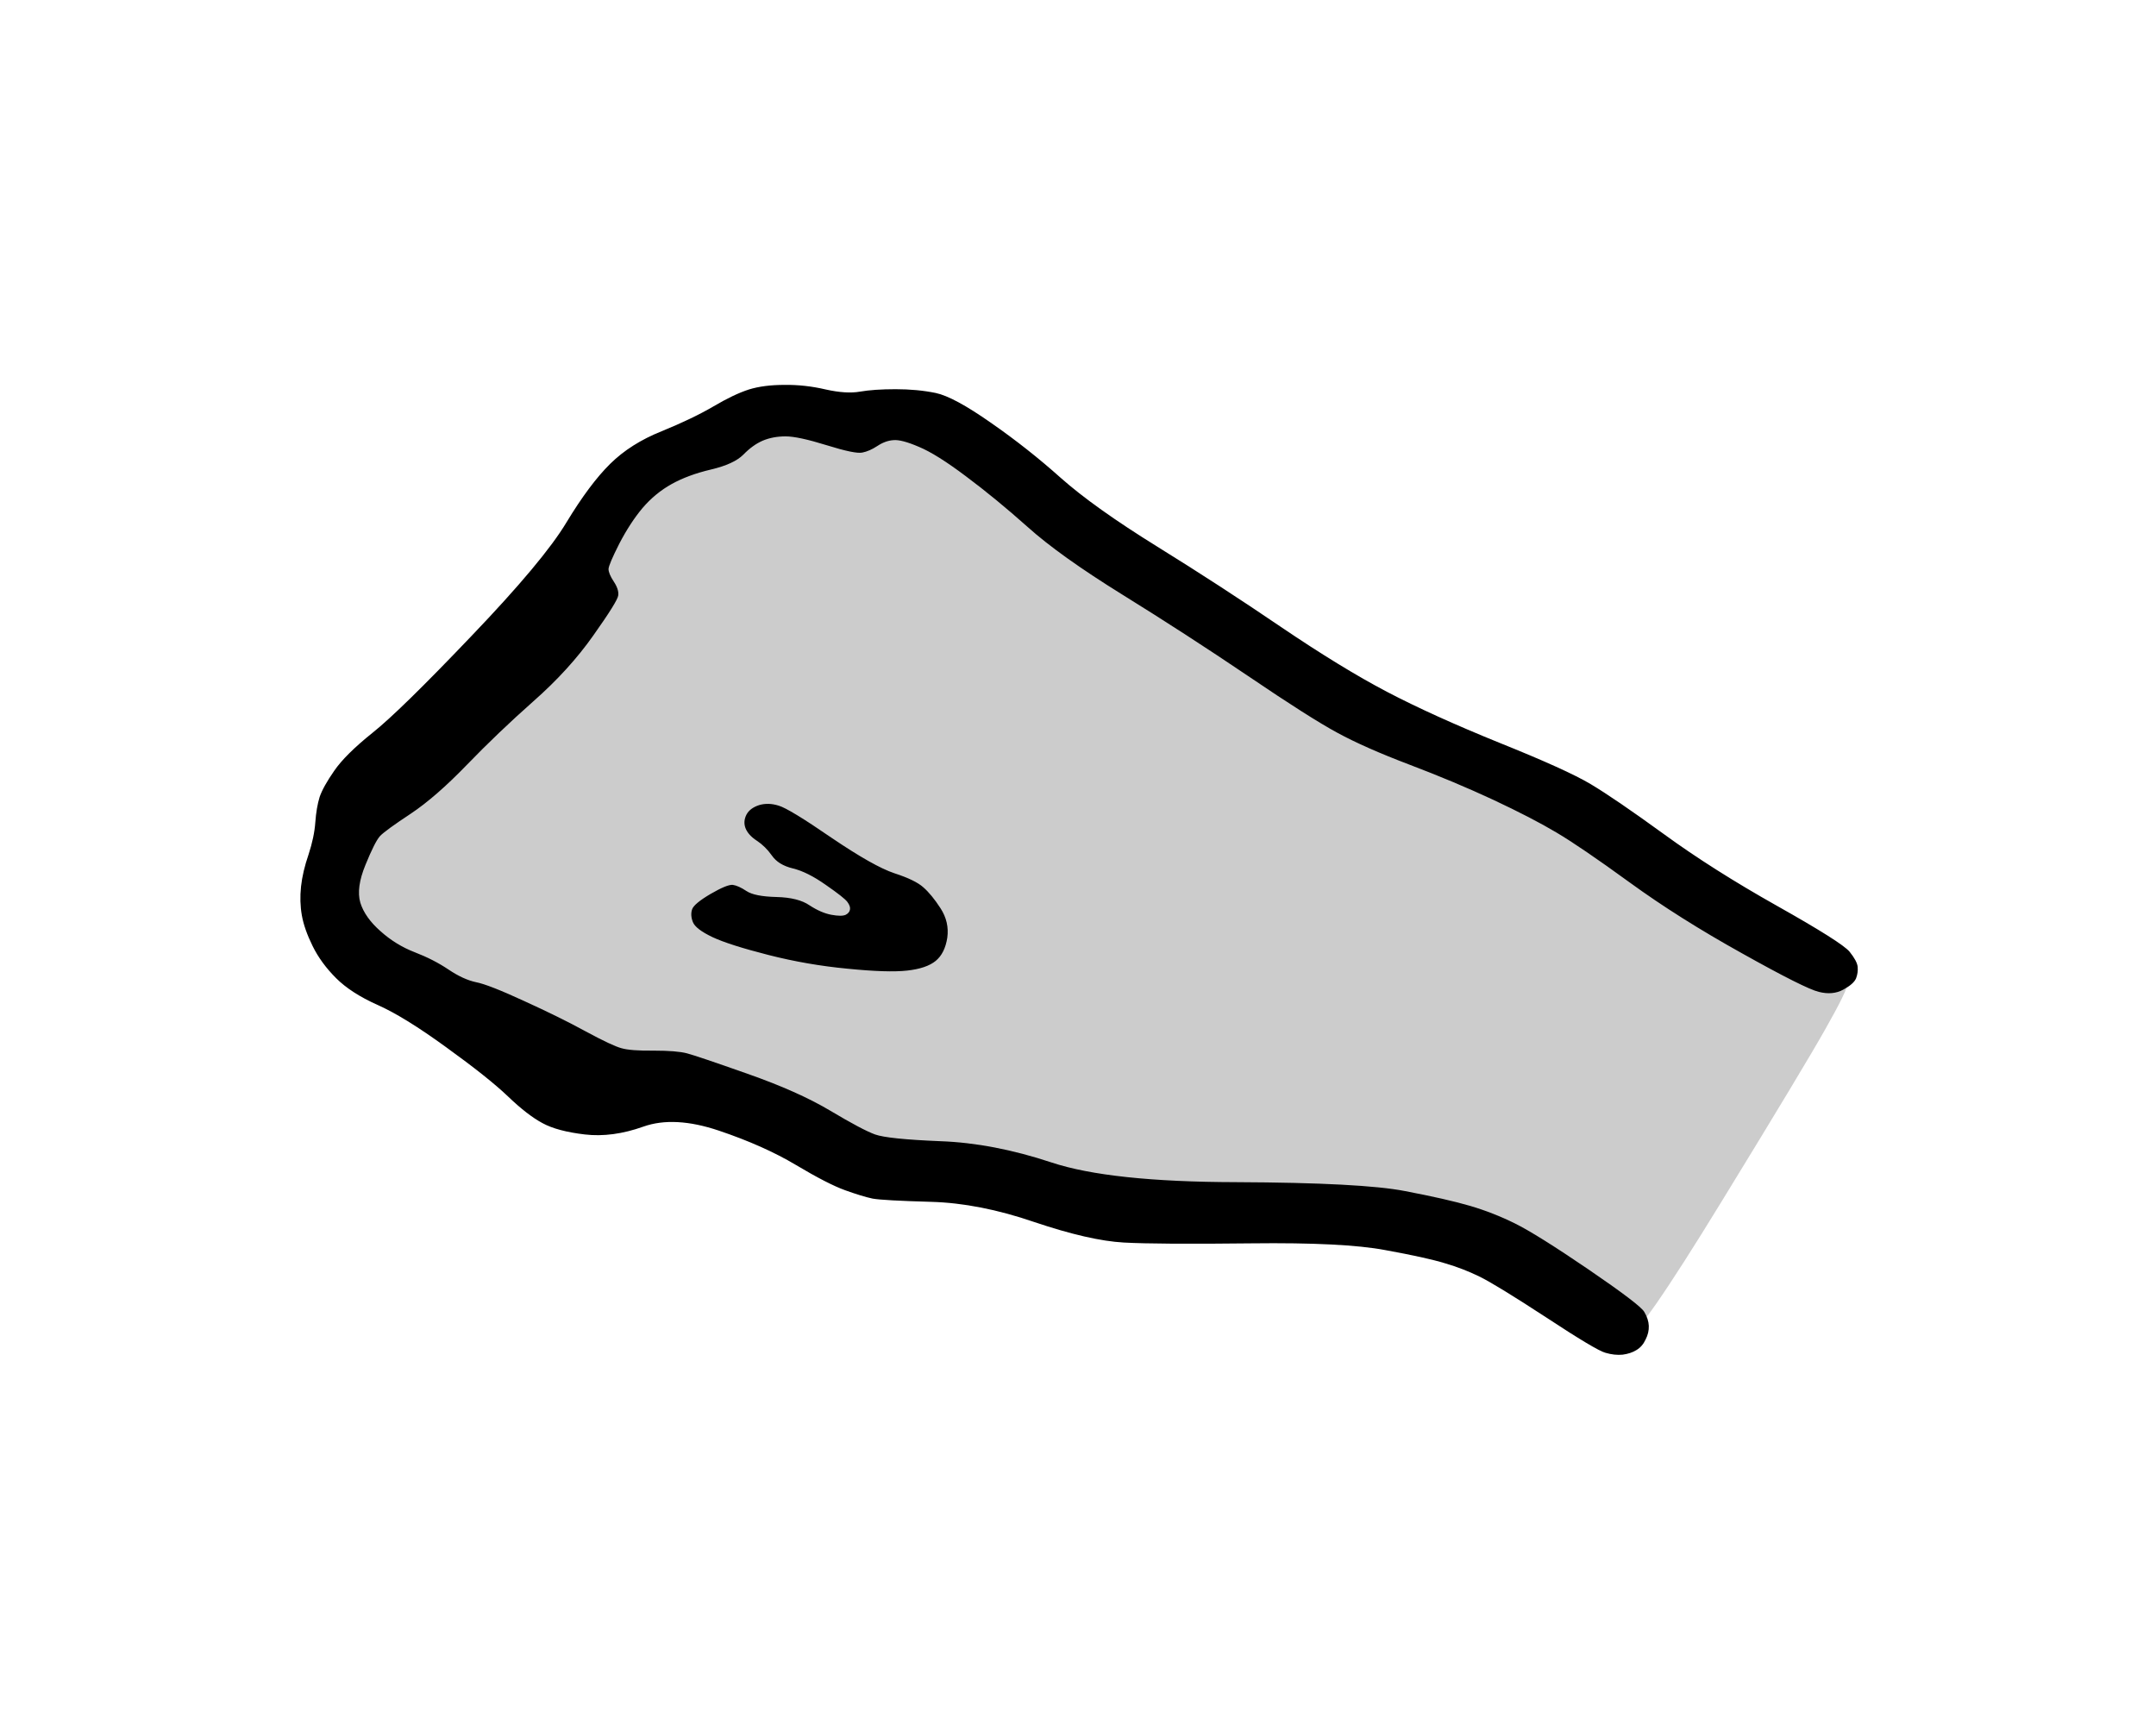
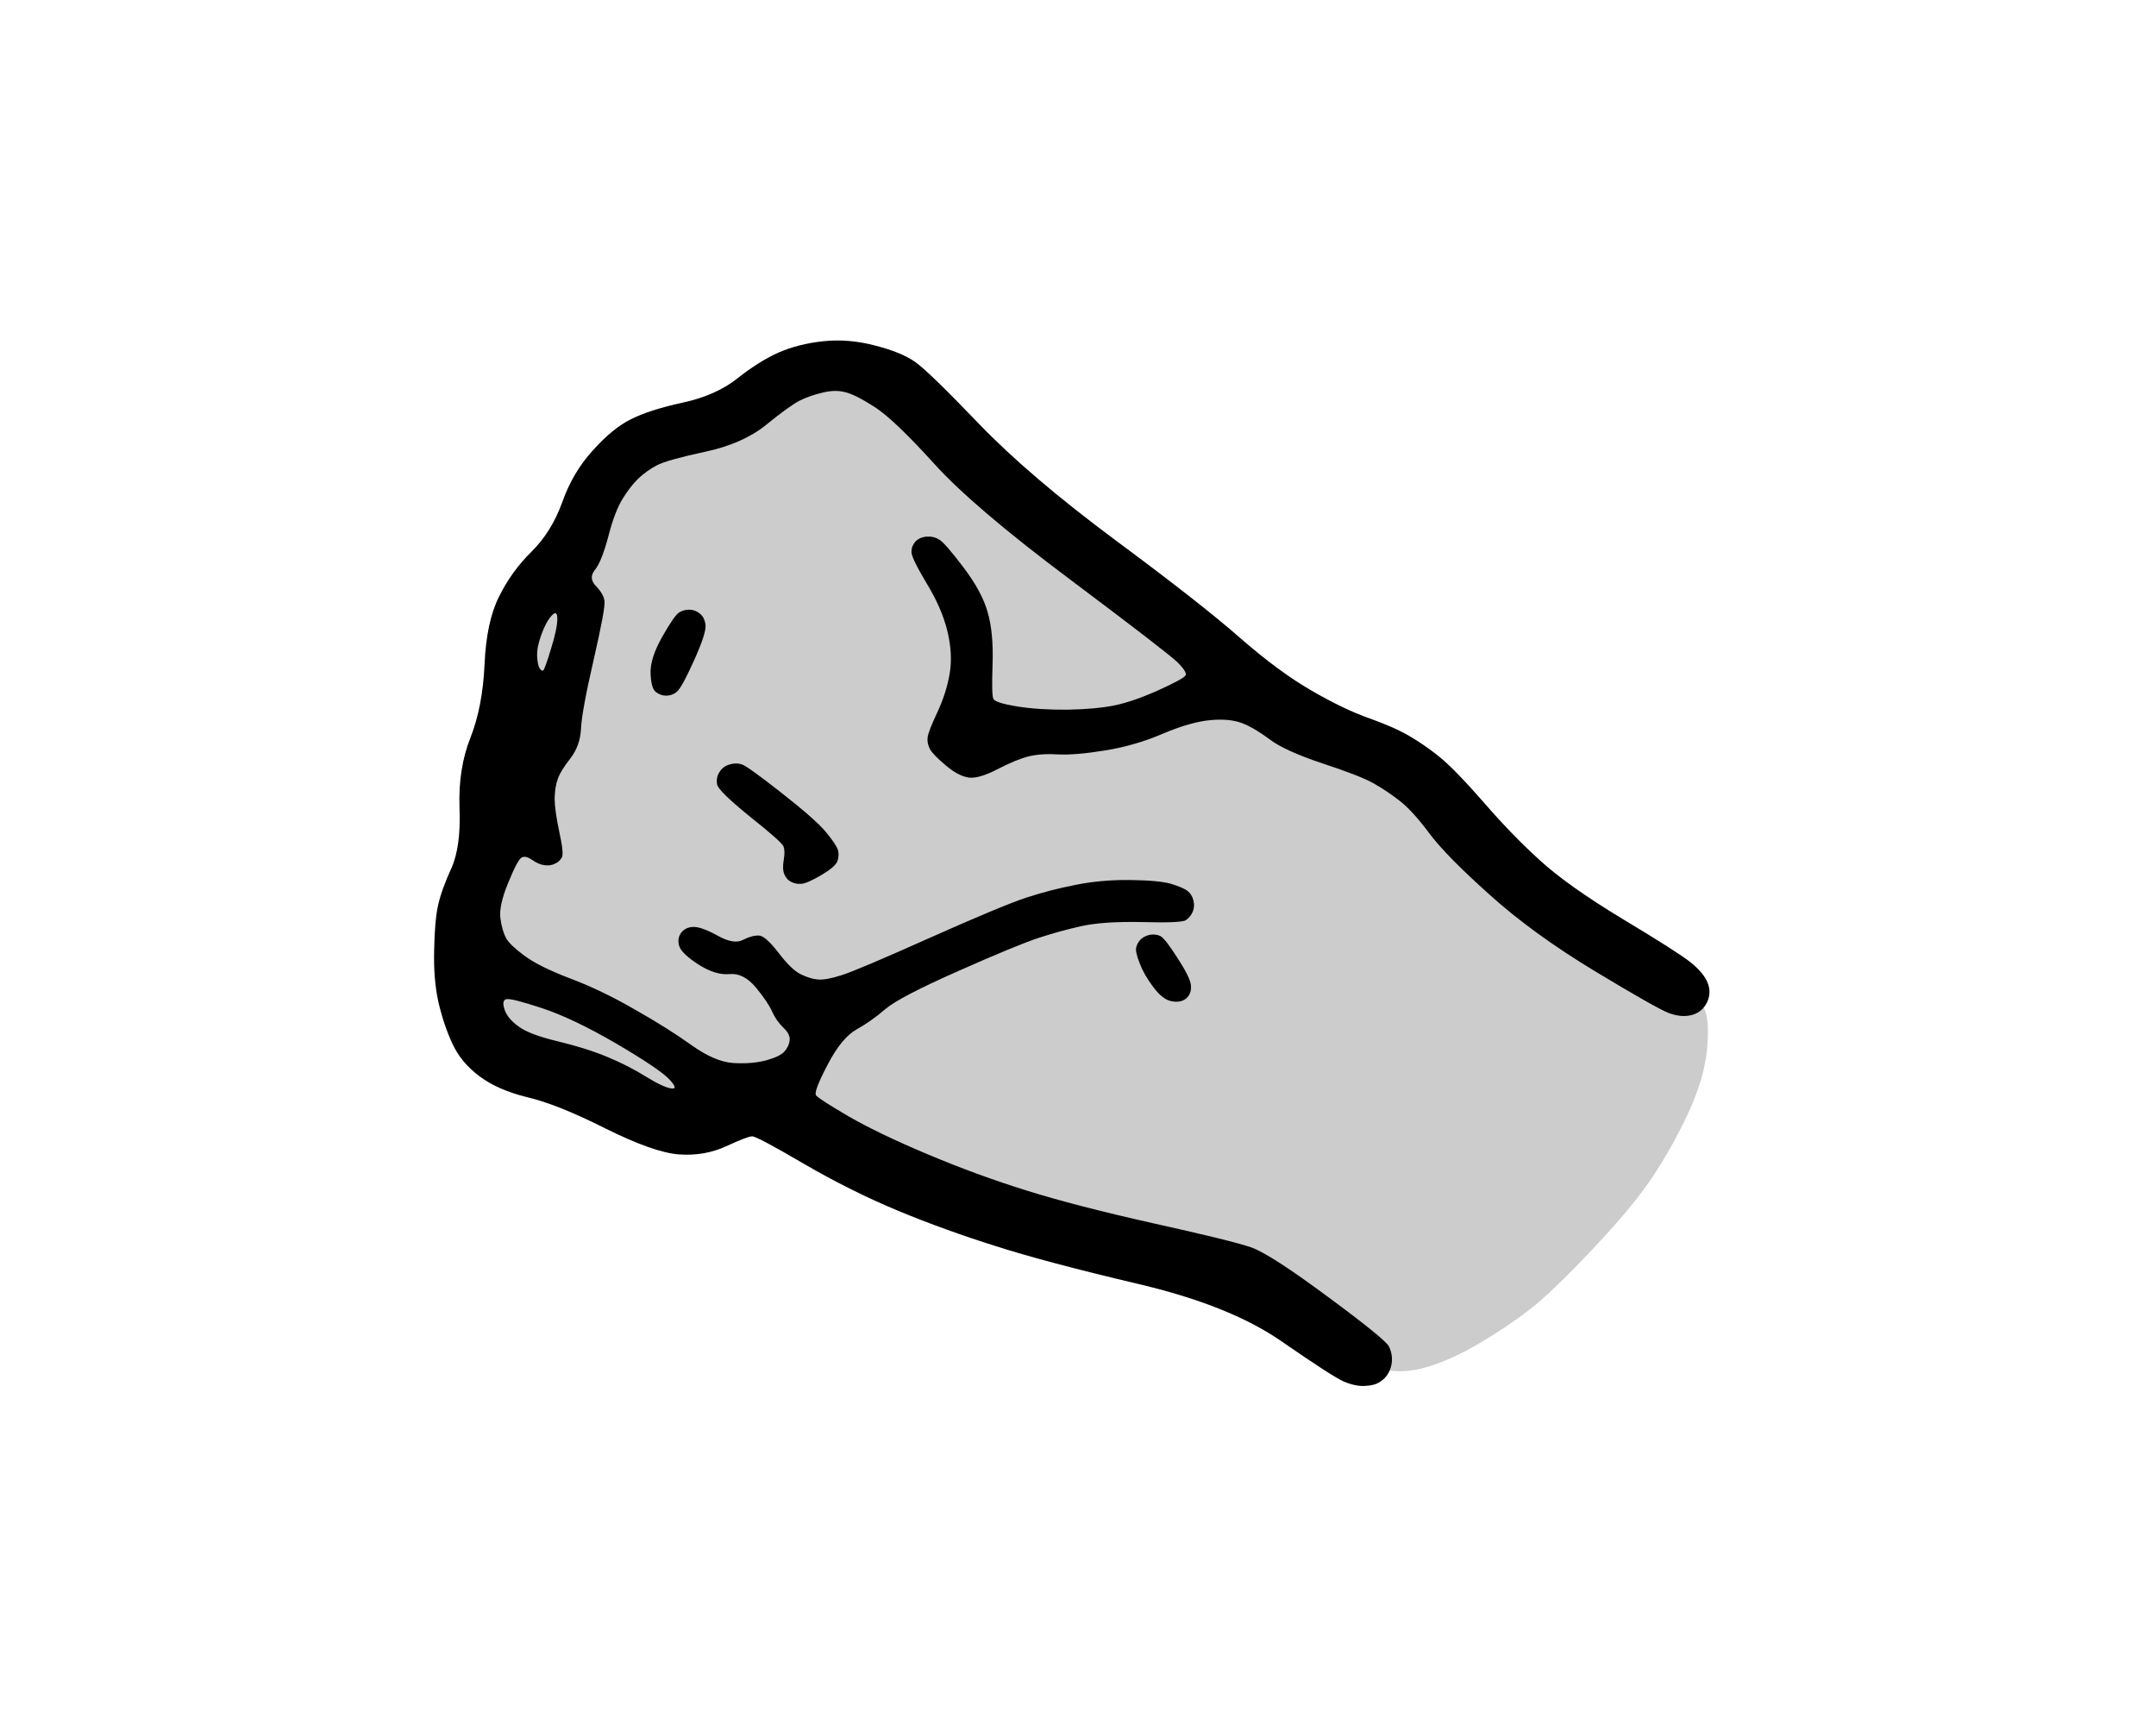
<svg xmlns="http://www.w3.org/2000/svg" viewBox="0 0 80 64" role="img" aria-label="di (raised do) hand sign">
-   <path d="M60.43 49.54Q60.09 49.41 58.13 48.1Q56.17 46.79 55.49 46.46Q54.81 46.12 53.91 45.86Q53.02 45.59 51.66 45.33Q50.3 45.07 45.53 45.06Q40.77 45.06 38.55 44.3Q36.34 43.55 34.51 43.53Q32.68 43.51 32 43.28Q31.32 43.04 30.09 42.3Q28.85 41.56 26.85 40.87Q24.85 40.19 23.74 40.65Q22.64 41.11 21.96 41.09Q21.28 41.08 20.73 40.79Q20.19 40.51 19.45 39.79Q18.72 39.08 17.15 37.94Q15.57 36.8 14.62 36.4Q13.67 36 13.18 35.52Q12.68 35.05 12.38 34.38Q12.08 33.7 12.06 33.28Q12.04 32.85 12.29 32.13Q12.54 31.4 12.66 30.51Q12.79 29.62 13.16 29.06Q13.53 28.51 14.55 27.75Q15.57 26.98 18.29 24.08Q21.02 21.19 21.85 19.79Q22.67 18.38 23.25 17.8Q23.83 17.23 24.38 16.95Q24.94 16.67 25.49 16.55Q26.04 16.43 26.43 16.12Q26.81 15.81 27.62 15.47Q28.43 15.12 29.15 15.12Q29.87 15.12 30.6 15.36Q31.32 15.59 31.91 15.44Q32.51 15.28 33.28 15.28Q34.04 15.28 34.43 15.4Q34.81 15.52 36.21 16.48Q37.6 17.45 38.8 18.54Q40 19.63 44.62 22.62Q49.25 25.62 50.32 26.2Q51.4 26.78 54.55 28.11Q57.7 29.43 60.34 31.25Q62.98 33.07 65.79 34.64Q68.6 36.21 68.56 36.49Q68.53 36.77 67.76 38.13Q67 39.49 63.88 44.58Q60.77 49.66 60.43 49.54ZM33.95 34.74Q34.04 34.49 33.57 34.13Q33.11 33.76 32.88 34.33Q32.65 34.89 33.26 34.94Q33.87 34.98 33.95 34.74Z" fill="currentColor" fill-opacity=".2" />
-   <path d="M60.21 50.26Q59.91 50.29 59.57 50.19Q59.23 50.1 57.36 48.87Q55.49 47.65 54.89 47.36Q54.3 47.07 53.62 46.87Q52.94 46.66 51.4 46.38Q49.87 46.09 46.43 46.13Q42.98 46.17 41.7 46.1Q40.43 46.03 38.38 45.34Q36.34 44.64 34.55 44.59Q32.77 44.54 32.38 44.47Q32 44.39 31.36 44.16Q30.72 43.93 29.53 43.22Q28.34 42.51 26.68 41.95Q25.02 41.39 23.87 41.8Q22.72 42.21 21.7 42.09Q20.68 41.97 20.13 41.67Q19.57 41.37 18.85 40.68Q18.13 39.99 16.55 38.85Q14.98 37.71 14 37.28Q13.02 36.84 12.47 36.29Q11.91 35.73 11.6 35.1Q11.29 34.47 11.2 33.96Q11.11 33.45 11.17 32.89Q11.23 32.34 11.45 31.7Q11.66 31.06 11.7 30.51Q11.74 29.96 11.86 29.57Q11.99 29.19 12.4 28.6Q12.81 28 13.82 27.19Q14.84 26.38 17.5 23.59Q20.17 20.8 21.02 19.38Q21.88 17.96 22.64 17.21Q23.4 16.46 24.55 16Q25.7 15.53 26.47 15.08Q27.23 14.63 27.79 14.45Q28.34 14.28 29.11 14.28Q29.87 14.27 30.64 14.45Q31.4 14.62 31.91 14.53Q32.43 14.44 33.23 14.44Q34.04 14.44 34.72 14.58Q35.39 14.72 36.76 15.68Q38.13 16.63 39.36 17.73Q40.6 18.83 42.94 20.28Q45.28 21.73 47.53 23.26Q49.79 24.79 51.47 25.67Q53.15 26.55 55.64 27.56Q58.13 28.56 59.02 29.09Q59.91 29.62 61.73 30.94Q63.54 32.26 65.94 33.61Q68.34 34.96 68.63 35.31Q68.91 35.66 68.93 35.87Q68.95 36.09 68.87 36.3Q68.78 36.51 68.39 36.72Q68 36.93 67.49 36.8Q66.98 36.68 64.64 35.37Q62.3 34.07 60.47 32.74Q58.64 31.41 57.74 30.88Q56.85 30.35 55.4 29.67Q53.96 29 52.3 28.37Q50.64 27.74 49.63 27.19Q48.61 26.64 46.31 25.08Q44 23.52 41.66 22.07Q39.32 20.62 38.13 19.55Q36.94 18.49 35.84 17.67Q34.75 16.85 34.1 16.58Q33.45 16.3 33.15 16.33Q32.85 16.35 32.55 16.55Q32.26 16.74 32 16.79Q31.74 16.85 30.68 16.52Q29.62 16.19 29.15 16.19Q28.68 16.19 28.3 16.35Q27.93 16.51 27.58 16.87Q27.23 17.22 26.38 17.42Q25.53 17.62 24.92 17.96Q24.31 18.3 23.84 18.85Q23.38 19.4 22.98 20.17Q22.59 20.94 22.58 21.11Q22.58 21.28 22.77 21.57Q22.97 21.87 22.94 22.09Q22.92 22.3 22.02 23.57Q21.12 24.85 19.79 26.02Q18.47 27.19 17.32 28.38Q16.17 29.57 15.24 30.19Q14.3 30.81 14.1 31.02Q13.91 31.23 13.56 32.09Q13.21 32.94 13.37 33.49Q13.54 34.04 14.12 34.55Q14.69 35.06 15.39 35.33Q16.09 35.6 16.64 35.97Q17.19 36.34 17.66 36.44Q18.13 36.53 19.45 37.14Q20.77 37.74 21.74 38.27Q22.72 38.8 23.06 38.89Q23.4 38.99 24.26 38.98Q25.11 38.98 25.49 39.08Q25.87 39.18 27.74 39.84Q29.62 40.5 30.81 41.21Q32 41.92 32.47 42.09Q32.94 42.26 34.89 42.34Q36.85 42.41 39.02 43.13Q41.19 43.85 45.87 43.86Q50.55 43.88 52.13 44.19Q53.7 44.49 54.55 44.74Q55.4 44.99 56.21 45.39Q57.02 45.79 58.93 47.09Q60.85 48.4 61.01 48.67Q61.17 48.94 61.18 49.19Q61.19 49.45 61.06 49.7Q60.94 49.96 60.72 50.09Q60.51 50.22 60.21 50.26ZM31.45 35.94Q29.96 35.8 28.51 35.43Q27.06 35.06 26.44 34.77Q25.81 34.47 25.71 34.21Q25.61 33.96 25.68 33.74Q25.75 33.53 26.36 33.17Q26.98 32.81 27.19 32.83Q27.4 32.86 27.7 33.06Q28 33.26 28.81 33.28Q29.62 33.3 30.04 33.59Q30.47 33.87 30.85 33.94Q31.23 34.01 31.38 33.94Q31.52 33.87 31.54 33.74Q31.56 33.62 31.44 33.46Q31.32 33.3 30.64 32.83Q29.96 32.35 29.42 32.22Q28.88 32.09 28.64 31.74Q28.4 31.4 28.08 31.19Q27.76 30.98 27.66 30.72Q27.57 30.47 27.7 30.22Q27.83 29.98 28.17 29.87Q28.51 29.77 28.89 29.89Q29.28 30 30.85 31.08Q32.43 32.15 33.19 32.4Q33.96 32.65 34.26 32.92Q34.57 33.19 34.9 33.7Q35.23 34.21 35.15 34.79Q35.06 35.37 34.72 35.65Q34.38 35.93 33.66 36.01Q32.94 36.09 31.45 35.94Z" fill="currentColor" />
+   <path d="M51.35 50.81Q50.61 50.64 48.41 49.08Q46.21 47.52 42.72 46.7Q39.23 45.88 37.36 45.28Q35.49 44.69 33.53 43.84Q31.57 43 29.74 41.84Q27.91 40.68 27.74 40.7Q27.57 40.72 26.81 41.26Q26.04 41.79 25.36 41.8Q24.68 41.81 22.94 40.92Q21.19 40.03 20.13 39.79Q19.06 39.55 18.52 39.18Q17.97 38.81 17.66 38.21Q17.36 37.62 17.18 36.81Q17 36 16.99 35.15Q16.99 34.3 17.57 32.85Q18.15 31.4 17.99 30.77Q17.84 30.13 17.84 29.49Q17.84 28.85 18.04 28.21Q18.24 27.57 18.62 26.94Q19 26.3 18.95 24.85Q18.89 23.4 19.36 22.48Q19.83 21.55 20.58 20.9Q21.34 20.26 21.64 19.19Q21.94 18.13 22.59 17.37Q23.23 16.61 23.83 16.3Q24.43 16 25.66 15.79Q26.89 15.57 27.74 14.87Q28.6 14.16 29.15 13.89Q29.7 13.61 30.6 13.51Q31.49 13.41 32.17 13.63Q32.85 13.85 33.4 14.24Q33.96 14.64 35.42 16.26Q36.88 17.87 40.47 20.55Q44.07 23.23 45.4 24.38Q46.74 25.53 47.28 25.92Q47.83 26.31 50.09 27.39Q52.34 28.46 52.81 28.83Q53.28 29.19 53.79 29.87Q54.3 30.55 55.97 32.13Q57.63 33.7 60.35 35.36Q63.06 37.02 63.25 37.45Q63.44 37.87 63.34 38.94Q63.24 40 62.65 41.28Q62.06 42.55 61.33 43.65Q60.6 44.75 59.11 46.33Q57.62 47.91 56.77 48.58Q55.91 49.24 54.89 49.84Q53.87 50.44 52.98 50.71Q52.09 50.98 51.35 50.81Z" fill="currentColor" fill-opacity=".2" />
+   <path d="M50.64 51.42Q50.3 51.44 49.87 51.26Q49.45 51.08 47.53 49.75Q45.62 48.43 42.21 47.63Q38.81 46.83 36.94 46.23Q35.06 45.64 33.32 44.92Q31.57 44.19 29.83 43.18Q28.09 42.16 27.91 42.16Q27.74 42.16 26.94 42.53Q26.13 42.9 25.19 42.83Q24.26 42.76 22.47 41.87Q20.68 40.97 19.57 40.71Q18.47 40.44 17.79 39.93Q17.11 39.42 16.79 38.73Q16.47 38.04 16.27 37.19Q16.08 36.34 16.11 35.23Q16.13 34.13 16.26 33.57Q16.38 33.02 16.75 32.21Q17.11 31.4 17.05 29.96Q17 28.51 17.46 27.36Q17.91 26.21 17.98 24.64Q18.05 23.06 18.52 22.13Q18.98 21.2 19.72 20.47Q20.46 19.74 20.86 18.64Q21.25 17.53 21.99 16.72Q22.72 15.9 23.4 15.56Q24.09 15.21 25.32 14.94Q26.55 14.68 27.36 14.04Q28.17 13.4 28.89 13.08Q29.62 12.76 30.55 12.66Q31.49 12.56 32.47 12.82Q33.45 13.07 33.96 13.43Q34.47 13.79 36.34 15.74Q38.21 17.68 41.4 20.05Q44.6 22.42 46.04 23.69Q47.49 24.95 48.68 25.63Q49.87 26.32 50.81 26.65Q51.74 26.98 52.3 27.31Q52.85 27.63 53.4 28.07Q53.95 28.51 55.03 29.74Q56.1 30.98 57.13 31.91Q58.15 32.85 60.2 34.09Q62.25 35.32 62.74 35.71Q63.23 36.11 63.37 36.48Q63.51 36.85 63.33 37.21Q63.15 37.56 62.77 37.66Q62.38 37.76 61.91 37.58Q61.45 37.4 59.16 36.02Q56.88 34.64 55.29 33.21Q53.7 31.79 53.06 30.95Q52.43 30.1 51.96 29.73Q51.49 29.36 50.98 29.07Q50.47 28.78 49.06 28.32Q47.66 27.85 47.11 27.43Q46.55 27.01 46.09 26.83Q45.62 26.65 44.89 26.72Q44.17 26.79 43.15 27.22Q42.13 27.66 41.02 27.84Q39.91 28.02 39.28 27.99Q38.64 27.95 38.18 28.06Q37.73 28.17 37.03 28.53Q36.34 28.89 35.96 28.85Q35.57 28.8 35.11 28.41Q34.64 28.02 34.51 27.8Q34.39 27.57 34.42 27.36Q34.44 27.15 34.78 26.43Q35.12 25.7 35.24 24.98Q35.36 24.26 35.15 23.4Q34.94 22.55 34.37 21.62Q33.81 20.68 33.82 20.47Q33.82 20.26 33.97 20.09Q34.13 19.93 34.38 19.91Q34.64 19.89 34.85 20.02Q35.06 20.14 35.75 21.05Q36.44 21.96 36.65 22.72Q36.87 23.49 36.83 24.64Q36.79 25.79 36.86 25.93Q36.94 26.08 37.74 26.21Q38.55 26.34 39.62 26.33Q40.68 26.31 41.36 26.17Q42.04 26.03 42.98 25.61Q43.91 25.19 43.99 25.06Q44.06 24.94 43.69 24.57Q43.32 24.21 39.72 21.51Q36.11 18.81 34.65 17.19Q33.19 15.58 32.47 15.11Q31.74 14.64 31.36 14.55Q30.98 14.45 30.51 14.57Q30.04 14.68 29.66 14.87Q29.28 15.07 28.43 15.76Q27.57 16.46 26.17 16.76Q24.77 17.06 24.38 17.26Q24 17.46 23.69 17.75Q23.39 18.04 23.1 18.51Q22.81 18.98 22.57 19.91Q22.32 20.85 22.07 21.15Q21.83 21.45 22.11 21.74Q22.4 22.04 22.43 22.3Q22.47 22.55 22.03 24.47Q21.59 26.38 21.56 27.02Q21.53 27.66 21.17 28.13Q20.8 28.6 20.7 28.89Q20.59 29.19 20.58 29.62Q20.58 30.04 20.75 30.85Q20.93 31.66 20.85 31.81Q20.77 31.96 20.6 32.04Q20.43 32.13 20.21 32.1Q20 32.08 19.74 31.9Q19.49 31.73 19.35 31.82Q19.2 31.91 18.85 32.77Q18.5 33.62 18.57 34.09Q18.64 34.55 18.78 34.81Q18.92 35.06 19.46 35.46Q20 35.86 21.15 36.3Q22.3 36.73 23.53 37.44Q24.77 38.14 25.65 38.77Q26.53 39.4 27.22 39.44Q27.91 39.48 28.43 39.34Q28.94 39.2 29.11 39.01Q29.28 38.81 29.3 38.6Q29.33 38.38 29.07 38.13Q28.8 37.87 28.65 37.53Q28.5 37.19 28.05 36.64Q27.59 36.09 27.07 36.14Q26.55 36.19 25.91 35.78Q25.28 35.37 25.2 35.09Q25.12 34.81 25.28 34.6Q25.45 34.39 25.74 34.39Q26.04 34.39 26.64 34.72Q27.23 35.05 27.57 34.87Q27.91 34.7 28.16 34.71Q28.4 34.72 28.88 35.34Q29.36 35.97 29.7 36.14Q30.04 36.31 30.34 36.34Q30.64 36.37 31.23 36.18Q31.83 35.99 34.49 34.8Q37.14 33.62 38.06 33.31Q38.98 33.01 39.91 32.83Q40.85 32.64 41.91 32.65Q42.98 32.66 43.45 32.79Q43.91 32.93 44.07 33.06Q44.23 33.19 44.28 33.4Q44.34 33.62 44.26 33.82Q44.17 34.03 44 34.14Q43.83 34.25 42.38 34.21Q40.94 34.18 40.13 34.36Q39.32 34.54 38.53 34.8Q37.74 35.06 35.55 36.03Q33.36 37 32.85 37.44Q32.34 37.88 31.79 38.19Q31.23 38.5 30.71 39.5Q30.18 40.51 30.28 40.64Q30.38 40.77 31.49 41.42Q32.6 42.06 34.43 42.83Q36.26 43.6 38.09 44.17Q39.91 44.74 42.81 45.39Q45.7 46.03 46.43 46.28Q47.15 46.54 49.28 48.12Q51.42 49.7 51.54 49.96Q51.66 50.21 51.65 50.47Q51.64 50.72 51.52 50.94Q51.4 51.15 51.19 51.28Q50.98 51.41 50.64 51.42ZM20.44 24.09Q20.68 23.32 20.68 22.96Q20.68 22.61 20.47 22.84Q20.26 23.07 20.09 23.54Q19.92 24 19.93 24.34Q19.95 24.68 20.02 24.79Q20.09 24.9 20.15 24.88Q20.21 24.85 20.44 24.09ZM24.72 25.81Q24.51 25.81 24.33 25.67Q24.16 25.53 24.14 24.98Q24.12 24.43 24.57 23.63Q25.02 22.84 25.19 22.73Q25.36 22.62 25.57 22.62Q25.79 22.62 25.96 22.76Q26.14 22.89 26.18 23.19Q26.21 23.49 25.75 24.51Q25.29 25.53 25.11 25.67Q24.94 25.81 24.72 25.81ZM29.74 32.79Q29.53 32.81 29.36 32.72Q29.19 32.64 29.11 32.45Q29.02 32.26 29.08 31.91Q29.14 31.57 29.07 31.4Q29 31.23 27.83 30.3Q26.67 29.36 26.61 29.11Q26.56 28.85 26.7 28.64Q26.83 28.43 27.08 28.36Q27.32 28.29 27.53 28.36Q27.74 28.43 28.99 29.41Q30.23 30.38 30.63 30.85Q31.02 31.32 31.09 31.53Q31.15 31.74 31.07 31.96Q30.98 32.17 30.47 32.47Q29.96 32.77 29.74 32.79ZM43.49 37.15Q43.15 37.1 42.8 36.63Q42.45 36.17 42.29 35.74Q42.12 35.32 42.16 35.15Q42.2 34.98 42.33 34.85Q42.47 34.72 42.68 34.68Q42.89 34.65 43.06 34.73Q43.23 34.82 43.69 35.54Q44.16 36.26 44.19 36.55Q44.22 36.85 44.03 37.03Q43.83 37.21 43.49 37.15ZM24.83 40.04Q24.47 39.66 22.87 38.72Q21.27 37.79 20.13 37.41Q18.98 37.03 18.79 37.07Q18.61 37.11 18.72 37.45Q18.83 37.79 19.25 38.09Q19.66 38.39 20.72 38.64Q21.79 38.9 22.55 39.22Q23.32 39.54 23.96 39.94Q24.61 40.34 24.9 40.38Q25.2 40.43 24.83 40.04Z" fill="currentColor" />
</svg>
